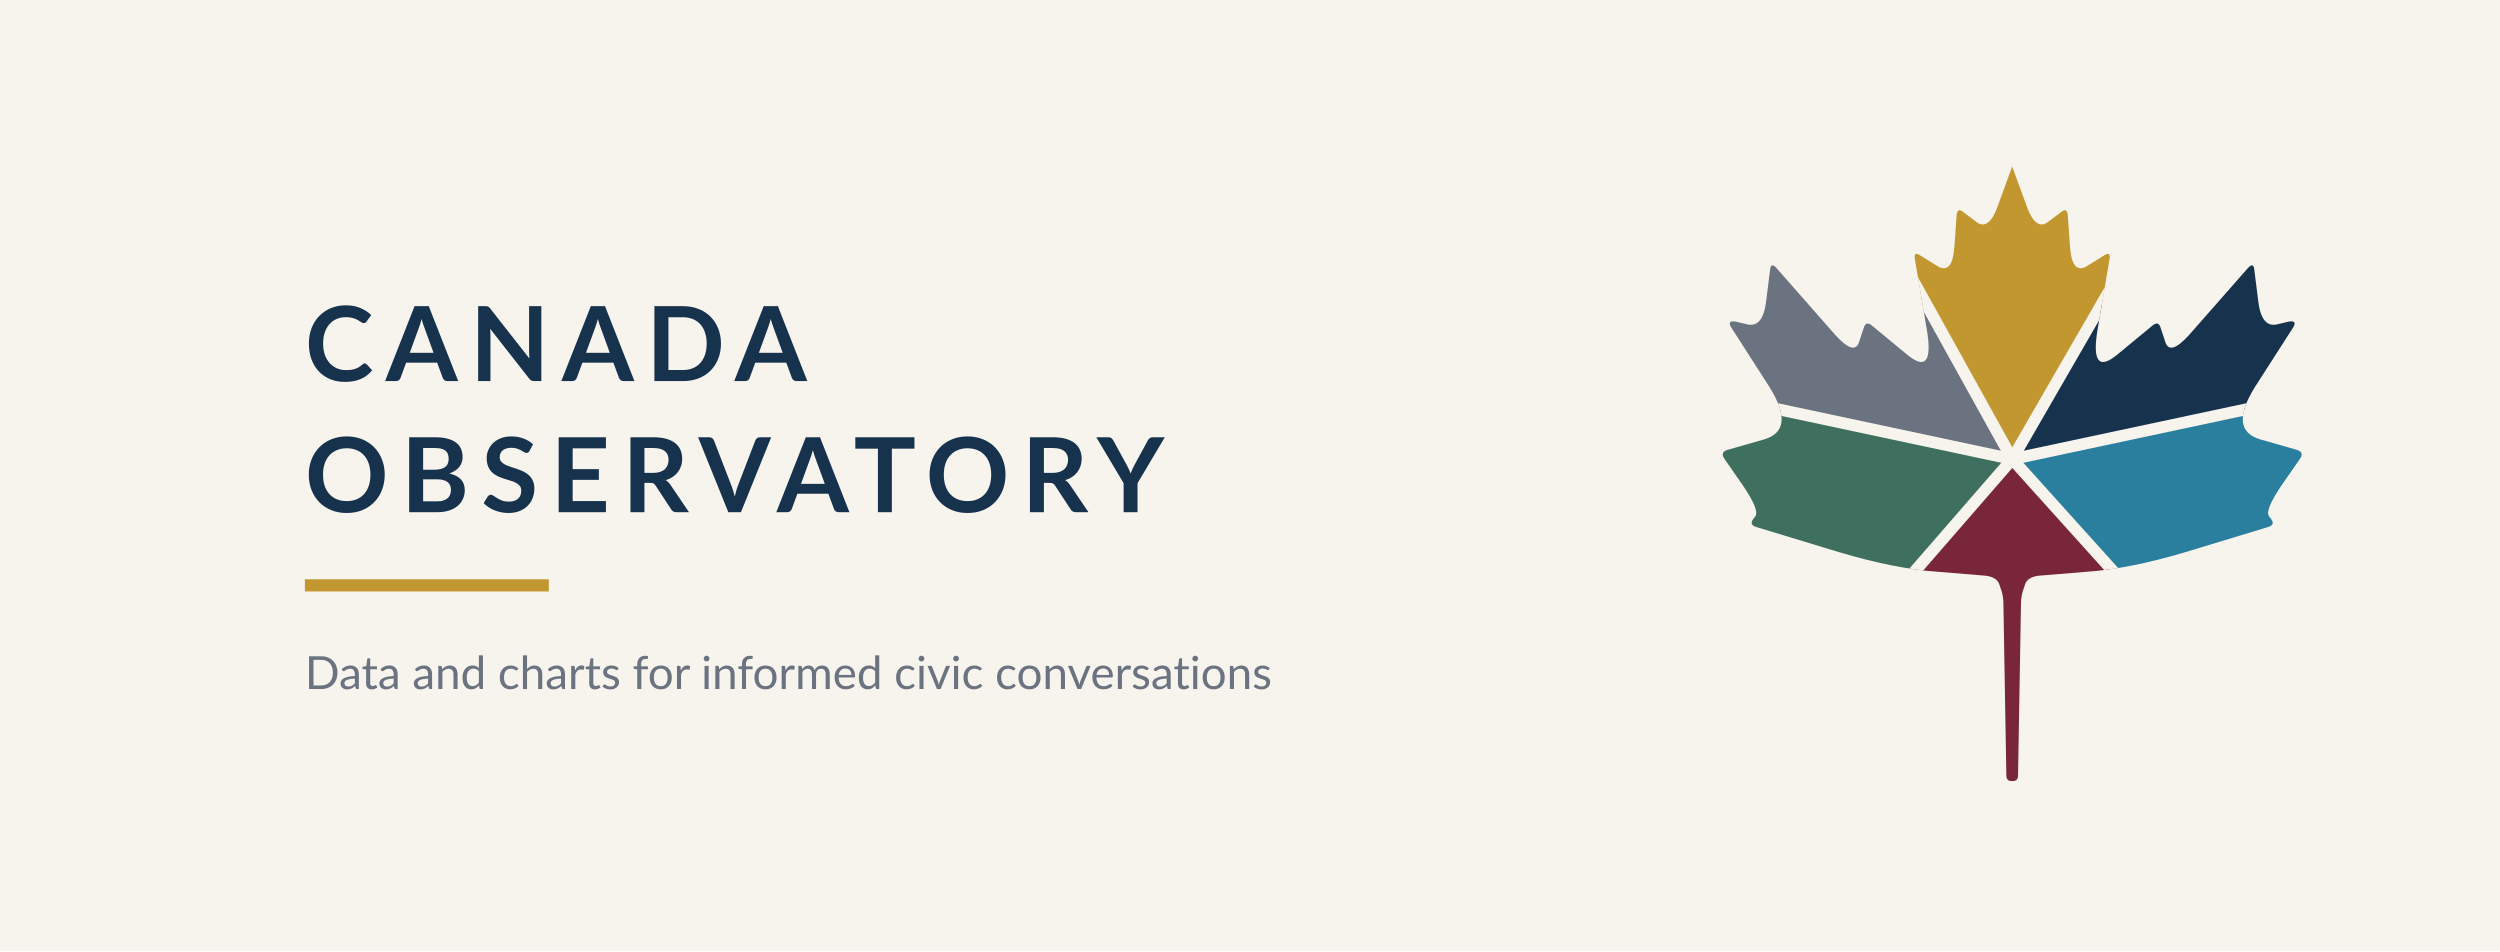
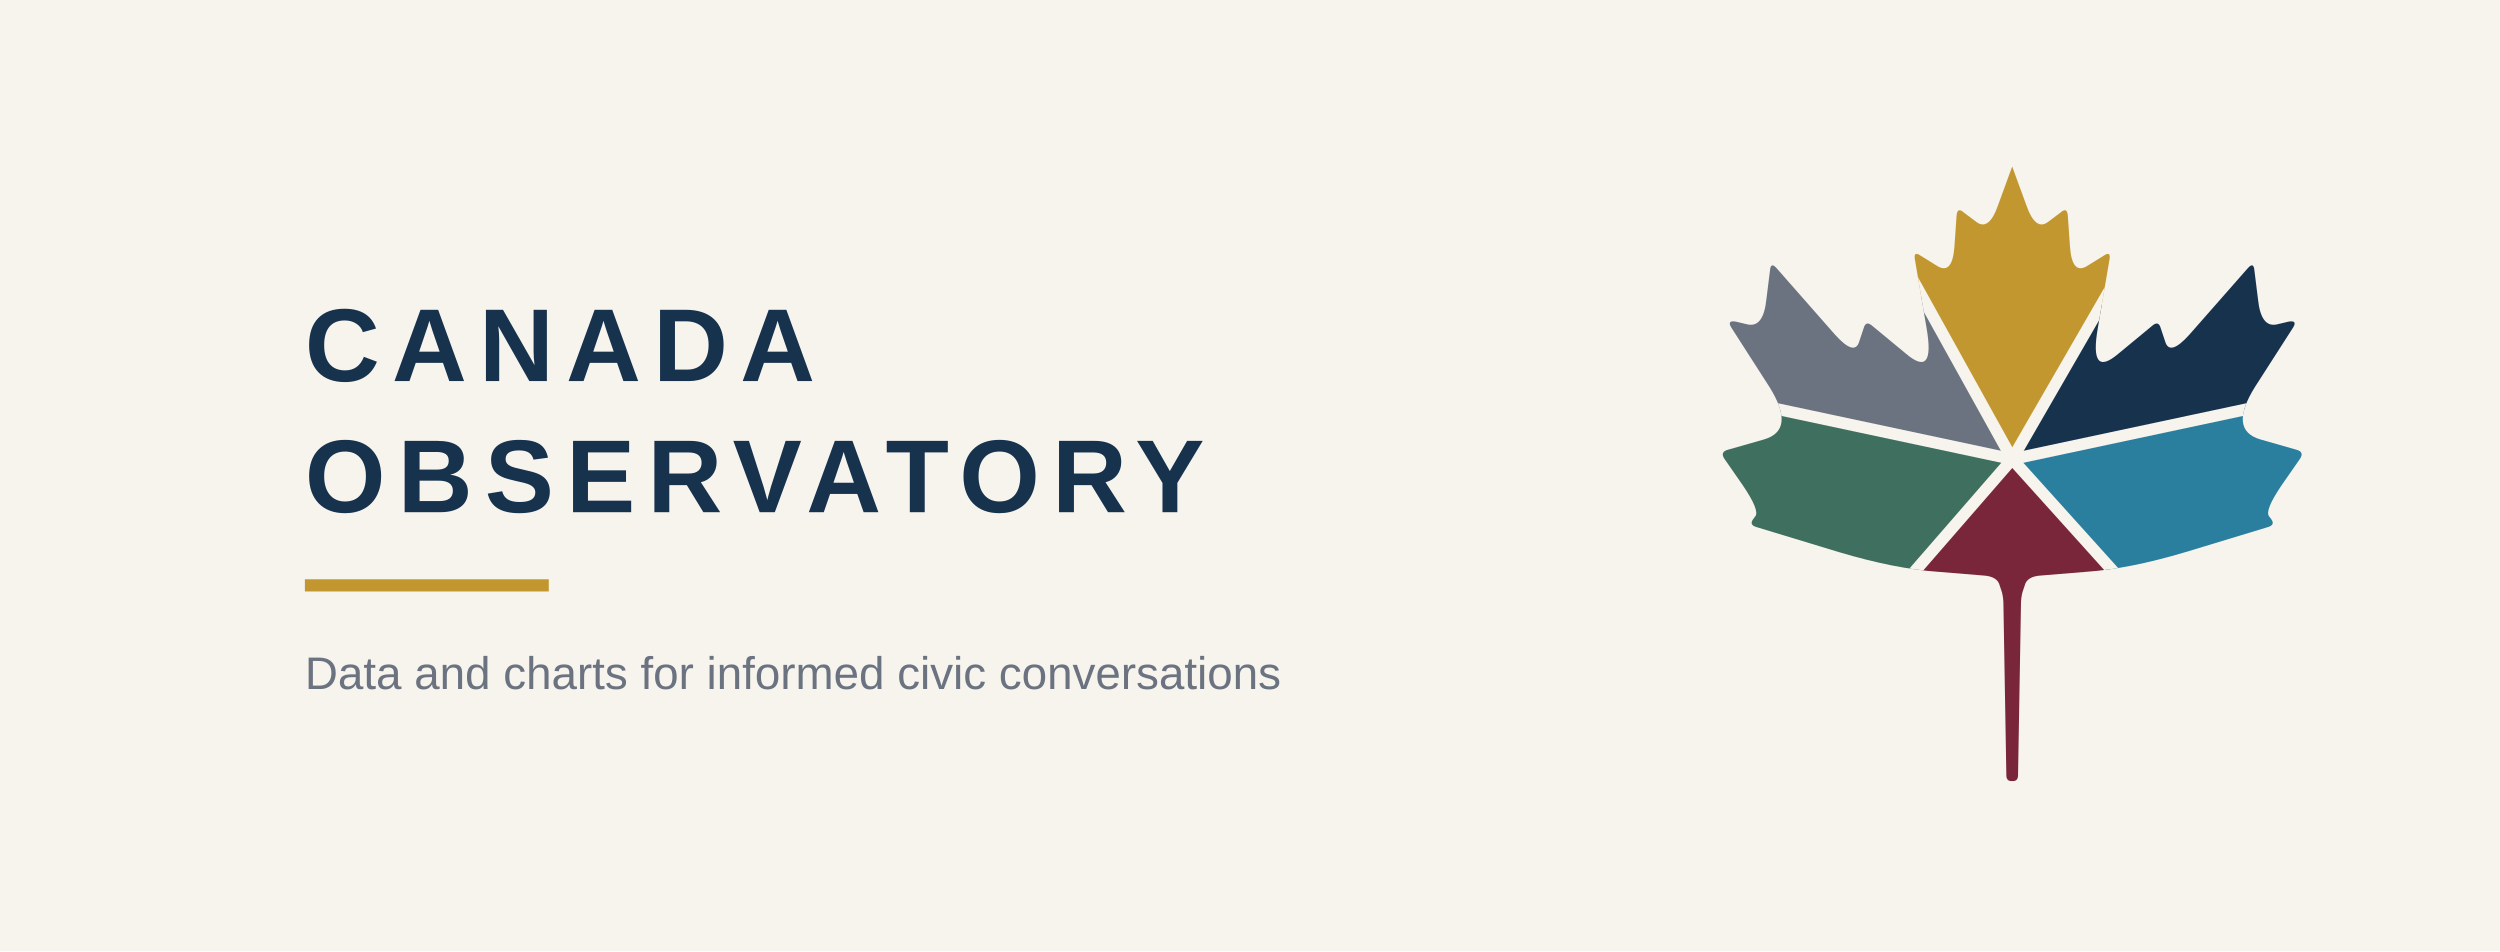
<svg xmlns="http://www.w3.org/2000/svg" viewBox="0 0 820 312">
  <rect x="0" y="0" width="820" height="312" fill="#F7F4EE" />
-   <text x="100" y="125" font-family="Lato, 'Helvetica Neue', Arial, sans-serif" font-size="34" font-weight="700" letter-spacing="4" fill="#17324D">CANADA</text>
-   <text x="100" y="168" font-family="Lato, 'Helvetica Neue', Arial, sans-serif" font-size="34" font-weight="700" letter-spacing="4" fill="#17324D">OBSERVATORY</text>
+   <text x="100" y="125" font-family="'Radio Canada', 'Helvetica Neue', Arial, sans-serif" font-size="34" font-weight="700" letter-spacing="4" fill="#17324D">CANADA</text>
+   <text x="100" y="168" font-family="'Radio Canada', 'Helvetica Neue', Arial, sans-serif" font-size="34" font-weight="700" letter-spacing="4" fill="#17324D">OBSERVATORY</text>
  <rect x="100" y="190" width="80" height="4" fill="#C2972F" />
-   <text x="100" y="226" font-family="Lato, 'Helvetica Neue', Arial, sans-serif" font-size="15" fill="#6B7280">Data and charts for informed civic conversations</text>
+   <text x="100" y="226" font-family="'Radio Canada', 'Helvetica Neue', Arial, sans-serif" font-size="15" fill="#6B7280">Data and charts for informed civic conversations</text>
  <g transform="translate(540,45) scale(2.4)">
    <defs>
      <path id="Lbc" d="M 50.0 4.0 Q 50.0 4.0 50.4 5.1 L 51.9 9.2 Q 53.2 13.0 55.0 11.5 L 56.6 10.3 Q 57.5 9.5 57.6 10.7 L 57.9 15.0 Q 58.2 19.0 60.4 17.5 L 62.5 16.2 Q 63.5 15.5 63.3 16.7 L 61.7 26.1 Q 60.5 33.0 64.5 29.6 L 69.1 25.8 Q 70.0 25.0 70.3 26.1 L 70.9 27.9 Q 71.5 30.0 74.2 27.0 L 82.2 17.9 Q 83.0 17.0 83.1 18.2 L 83.6 22.2 Q 84.0 26.0 86.1 25.6 L 87.8 25.2 Q 89.0 25.0 88.4 26.0 L 83.2 34.1 Q 79.5 40.0 83.9 41.3 L 88.8 42.7 Q 90.0 43.0 89.3 44.0 L 86.8 47.6 Q 84.5 51.0 85.1 51.8 L 85.4 52.2 Q 86.0 53.0 84.9 53.3 L 73.7 56.7 Q 66.0 59.0 60.1 59.4 L 54.0 59.9 Q 52.0 60.0 51.7 61.3 L 51.4 62.2 Q 51.2 63.0 51.2 63.8 L 50.8 87.2 Q 50.8 88.0 50.1 88.0 L 49.9 88.0 Q 49.2 88.0 49.2 87.2 L 48.8 63.8 Q 48.8 63.0 48.6 62.2 L 48.3 61.3 Q 48.0 60.0 46.0 59.9 L 39.9 59.4 Q 34.0 59.0 26.3 56.7 L 15.1 53.3 Q 14.0 53.0 14.6 52.2 L 14.9 51.8 Q 15.5 51.0 13.2 47.6 L 10.7 44.0 Q 10.0 43.0 11.2 42.7 L 16.1 41.3 Q 20.5 40.0 16.8 34.1 L 11.6 26.0 Q 11.0 25.0 12.2 25.2 L 13.9 25.6 Q 16.0 26.0 16.4 22.2 L 16.9 18.2 Q 17.0 17.0 17.8 17.9 L 25.8 27.0 Q 28.5 30.0 29.1 27.9 L 29.7 26.1 Q 30.0 25.0 30.9 25.8 L 35.5 29.6 Q 39.5 33.0 38.3 26.1 L 36.7 16.7 Q 36.5 15.5 37.5 16.2 L 39.6 17.5 Q 41.8 19.0 42.1 15.0 L 42.4 10.7 Q 42.5 9.5 43.4 10.3 L 45.0 11.5 Q 46.8 13.0 48.1 9.2 L 49.6 5.1 Q 50.0 4.0 50.0 4.0 Z" />
      <clipPath id="Cbc">
        <use href="#Lbc" />
      </clipPath>
    </defs>
    <g clip-path="url(#Cbc)">
      <path d="M 50 44 L 3.9 -39.1 L 97.5 -38.3 Z" fill="#C2972F" />
      <path d="M 50 44 L 97.5 -38.3 L 142.9 24.2 Z" fill="#17324D" />
      <path d="M 50 44 L 142.9 24.2 L 113.6 114.6 Z" fill="#2A7F9E" />
      <path d="M 50 44 L 113.6 114.6 L -12.3 115.7 Z" fill="#7A263A" />
      <path d="M 50 44 L -12.3 115.7 L -42.9 24.2 Z" fill="#3F6F5E" />
      <path d="M 50 44 L -42.9 24.2 L 3.9 -39.1 Z" fill="#6B7280" />
      <line x1="50" y1="44" x2="3.9" y2="-39.1" stroke="#F7F4EE" stroke-width="1.6" />
      <line x1="50" y1="44" x2="97.5" y2="-38.3" stroke="#F7F4EE" stroke-width="1.6" />
      <line x1="50" y1="44" x2="142.9" y2="24.2" stroke="#F7F4EE" stroke-width="1.6" />
      <line x1="50" y1="44" x2="113.6" y2="114.6" stroke="#F7F4EE" stroke-width="1.6" />
      <line x1="50" y1="44" x2="-12.3" y2="115.7" stroke="#F7F4EE" stroke-width="1.6" />
      <line x1="50" y1="44" x2="-42.9" y2="24.2" stroke="#F7F4EE" stroke-width="1.6" />
    </g>
  </g>
</svg>
